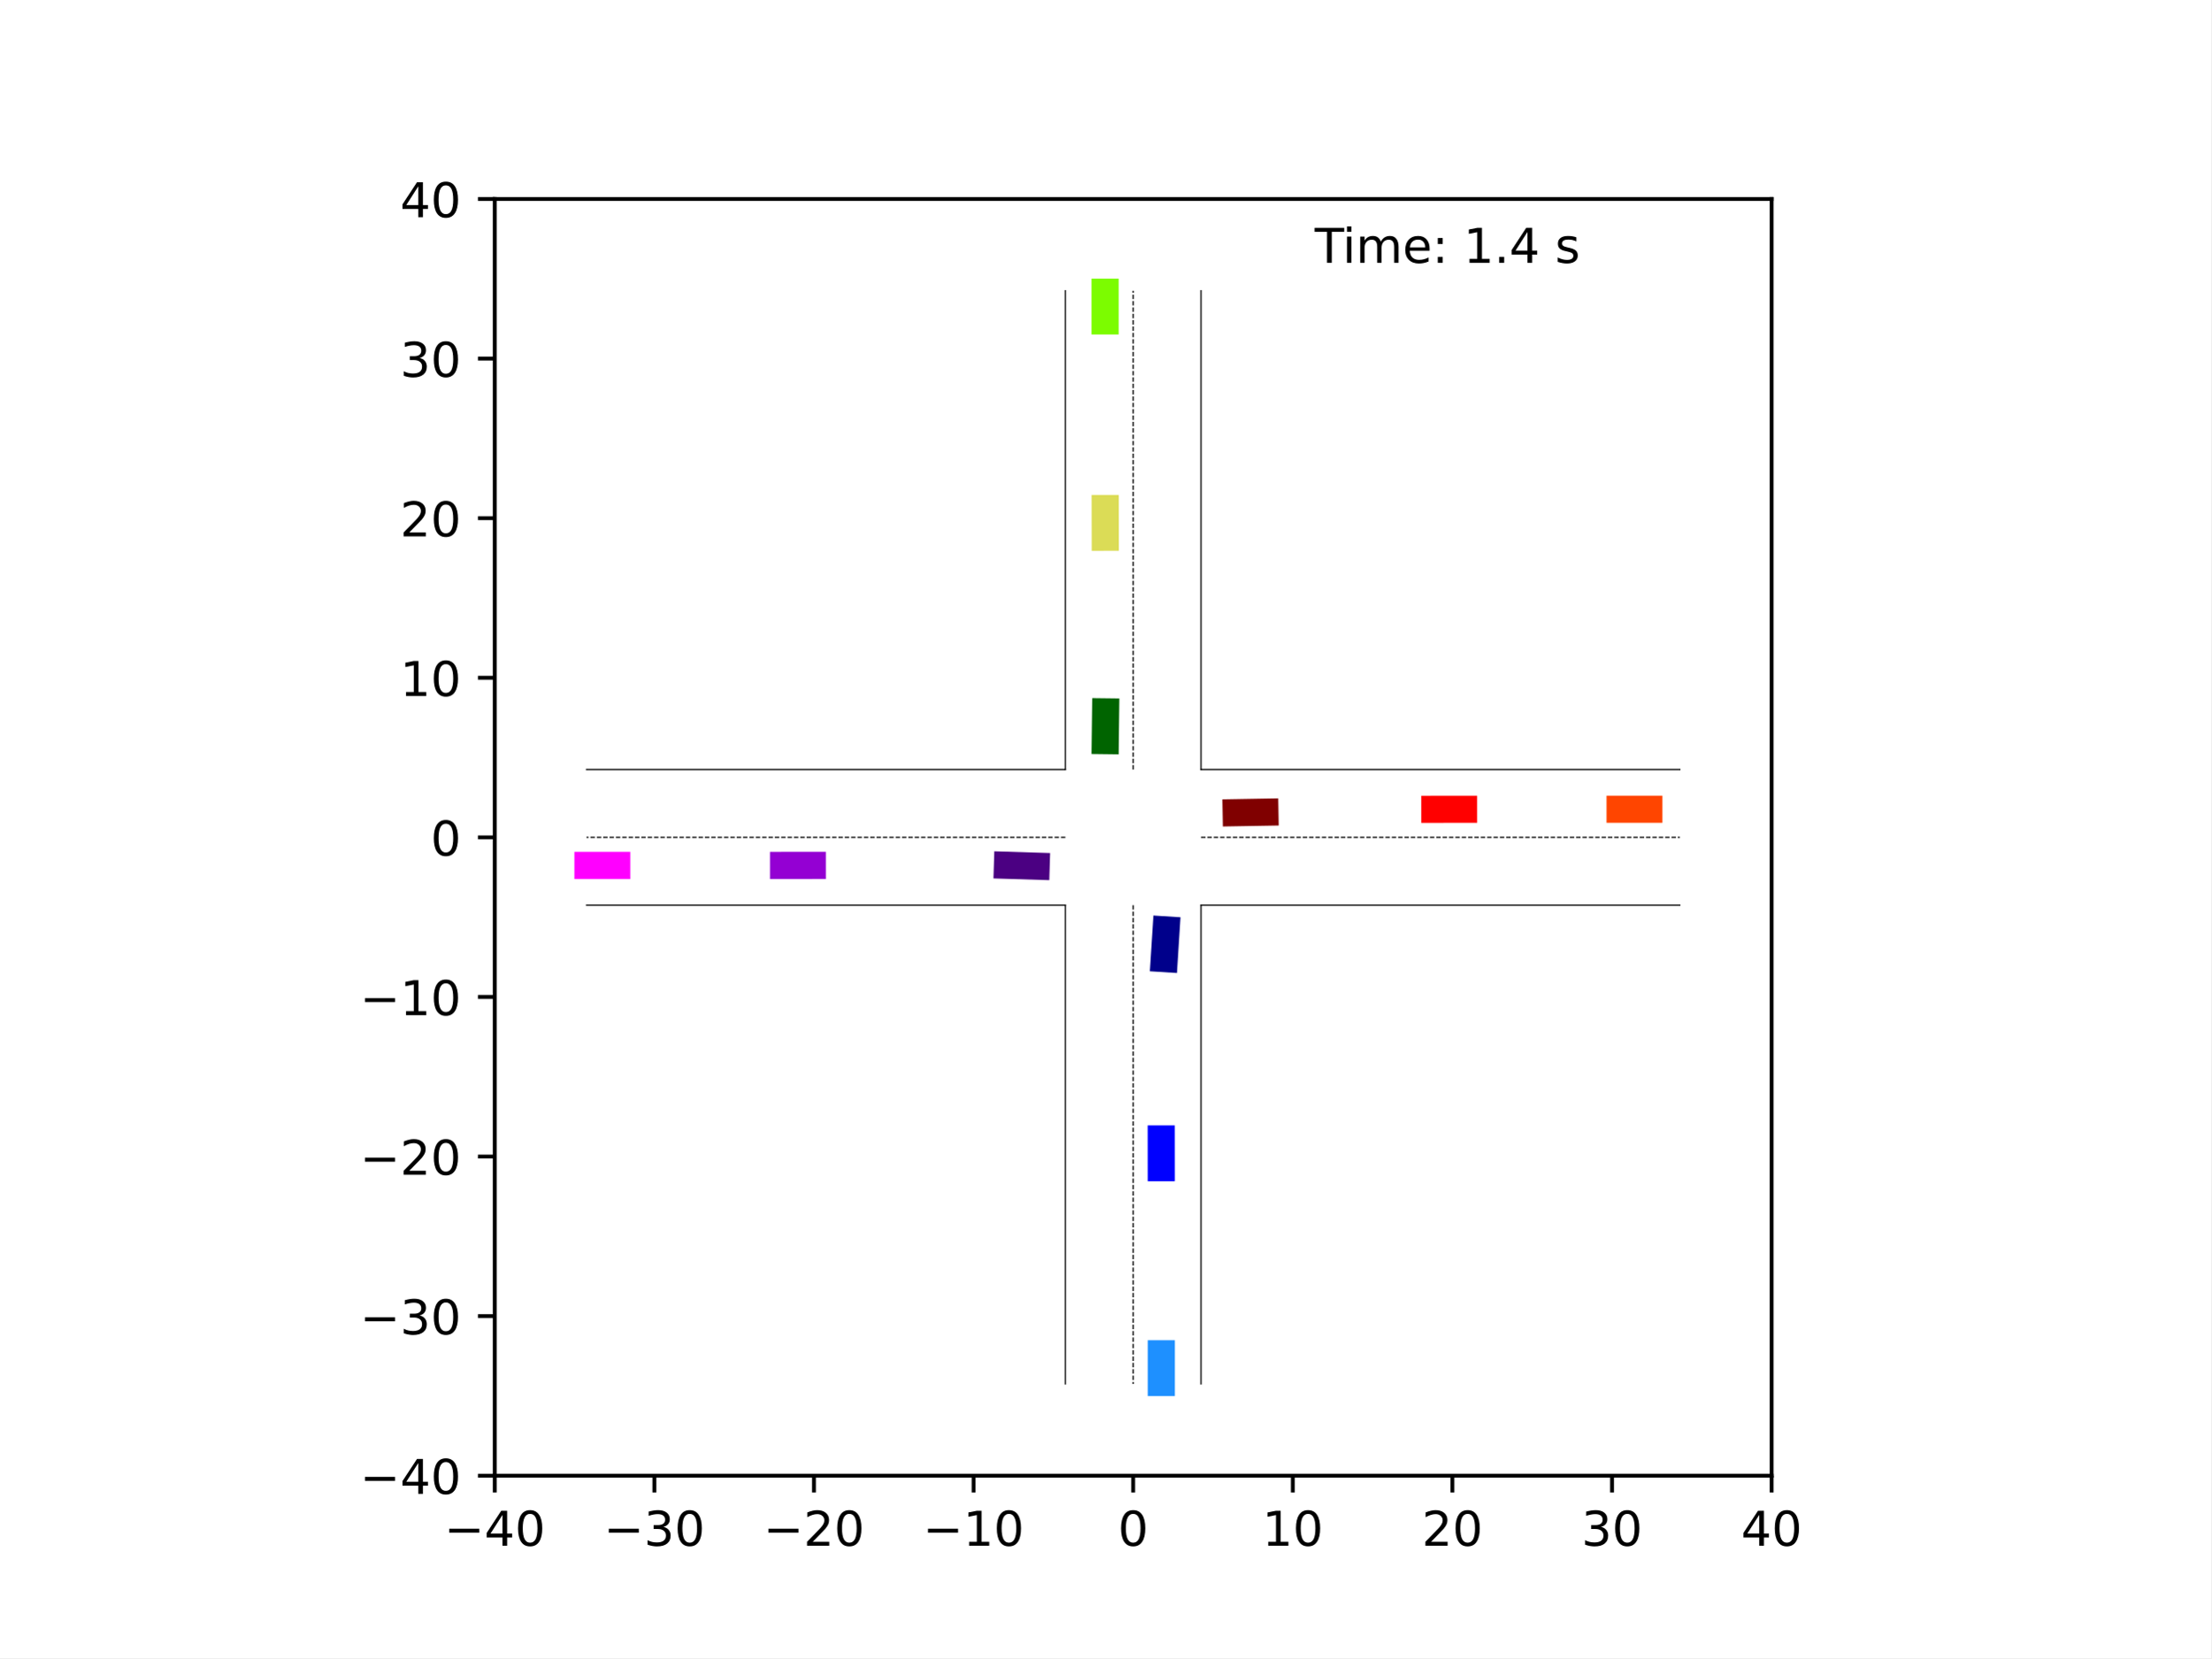
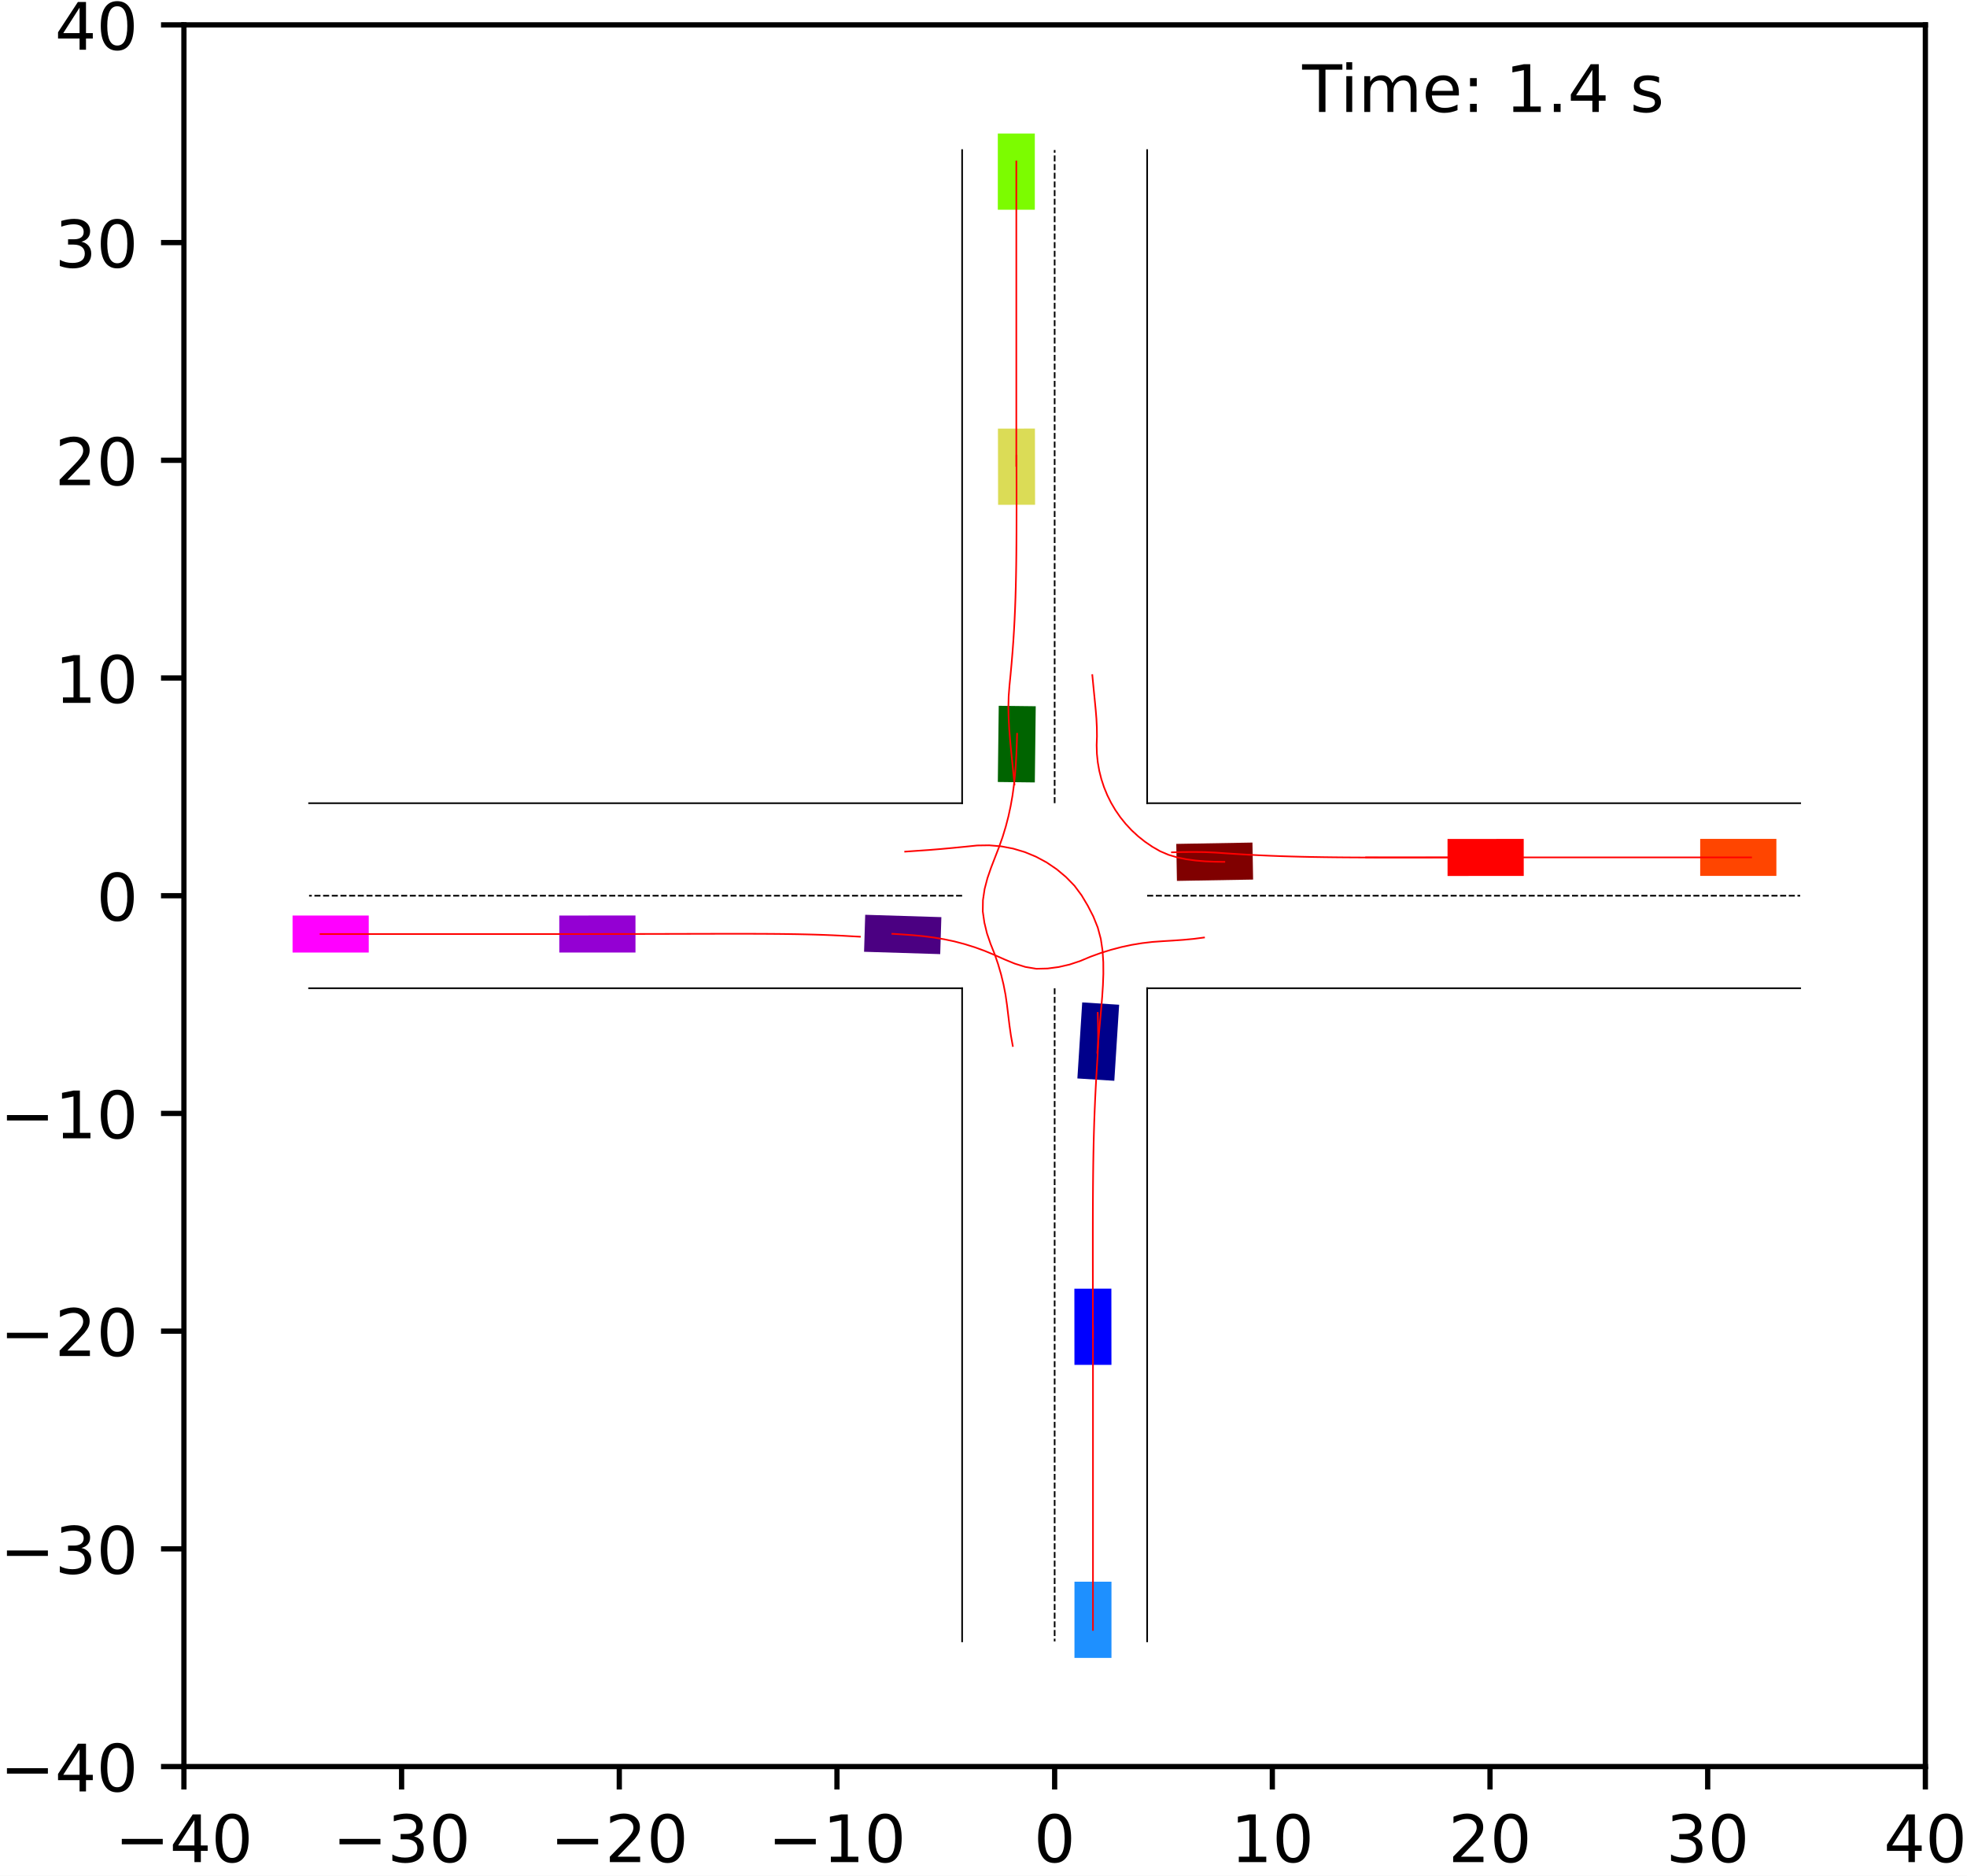
- <svg xmlns="http://www.w3.org/2000/svg" xmlns:xlink="http://www.w3.org/1999/xlink" width="460.8pt" height="345.6pt" viewBox="0 0 460.8 345.6" version="1.1">
+ <svg xmlns="http://www.w3.org/2000/svg" xmlns:xlink="http://www.w3.org/1999/xlink" width="300.579pt" height="286.589pt" viewBox="0 0 300.579 286.589" version="1.1">
  <defs>
    <style type="text/css">*{stroke-linejoin: round; stroke-linecap: butt}</style>
  </defs>
  <g id="figure_1">
    <g id="patch_1">
-       <path d="M 0 345.6  L 460.8 345.6  L 460.8 0  L 0 0  z " style="fill: #ffffff" />
+       <path d="M 0 286.589  L 300.579 286.589  L 300.579 0  L 0 0  z " style="fill: #ffffff" />
    </g>
    <g id="axes_1">
      <g id="patch_2">
-         <path d="M 103.104 307.584  L 369.216 307.584  L 369.216 41.472  L 103.104 41.472  z " style="fill: #ffffff" />
+         <path d="M 28.105 269.911  L 294.217 269.911  L 294.217 3.799  L 28.105 3.799  z " style="fill: #ffffff" />
      </g>
      <g id="patch_3">
-         <path d="M 245.278 202.805  L 246.017 191.186  L 240.373 190.827  L 239.634 202.446  z " clip-path="url(#p4e46095593)" style="fill: #00008b" />
+         <path d="M 170.278 165.133  L 171.017 153.514  L 165.374 153.155  L 164.635 164.774  z " clip-path="url(#paa78e6ab02)" style="fill: #00008b" />
      </g>
      <g id="patch_4">
-         <path d="M 266.388 166.407  L 254.747 166.611  L 254.846 172.265  L 266.487 172.061  z " clip-path="url(#p4e46095593)" style="fill: #800000" />
+         <path d="M 191.388 128.734  L 179.748 128.938  L 179.847 134.592  L 191.488 134.388  z " clip-path="url(#paa78e6ab02)" style="fill: #800000" />
      </g>
      <g id="patch_5">
-         <path d="M 227.617 145.512  L 227.476 157.153  L 233.131 157.221  L 233.271 145.58  z " clip-path="url(#p4e46095593)" style="fill: #006400" />
+         <path d="M 152.617 107.838  L 152.477 119.479  L 158.132 119.547  L 158.272 107.906  z " clip-path="url(#paa78e6ab02)" style="fill: #006400" />
      </g>
      <g id="patch_6">
-         <path d="M 207.036 183.093  L 218.673 183.453  L 218.848 177.801  L 207.212 177.44  z " clip-path="url(#p4e46095593)" style="fill: #4b0082" />
+         <path d="M 132.038 145.42  L 143.675 145.78  L 143.85 140.128  L 132.213 139.768  z " clip-path="url(#paa78e6ab02)" style="fill: #4b0082" />
      </g>
      <g id="patch_7">
-         <path d="M 244.84 246.208  L 244.829 234.566  L 239.175 234.571  L 239.185 246.213  z " clip-path="url(#p4e46095593)" style="fill: #0000ff" />
+         <path d="M 169.841 208.535  L 169.83 196.893  L 164.175 196.898  L 164.186 208.541  z " clip-path="url(#paa78e6ab02)" style="fill: #0000ff" />
      </g>
      <g id="patch_8">
-         <path d="M 307.84 165.848  L 296.198 165.859  L 296.203 171.514  L 307.845 171.503  z " clip-path="url(#p4e46095593)" style="fill: #ff0000" />
+         <path d="M 232.841 128.175  L 221.198 128.186  L 221.203 133.841  L 232.846 133.83  z " clip-path="url(#paa78e6ab02)" style="fill: #ff0000" />
      </g>
      <g id="patch_9">
-         <path d="M 227.493 103.163  L 227.517 114.806  L 233.172 114.794  L 233.148 103.152  z " clip-path="url(#p4e46095593)" style="fill: #dbdc56" />
+         <path d="M 152.494 65.49  L 152.518 77.133  L 158.172 77.121  L 158.149 65.479  z " clip-path="url(#paa78e6ab02)" style="fill: #dbdc56" />
      </g>
      <g id="patch_10">
-         <path d="M 160.466 183.211  L 172.108 183.207  L 172.106 177.552  L 160.464 177.556  z " clip-path="url(#p4e46095593)" style="fill: #9400d3" />
+         <path d="M 85.467 145.538  L 97.109 145.534  L 97.107 139.879  L 85.464 139.883  z " clip-path="url(#paa78e6ab02)" style="fill: #9400d3" />
      </g>
      <g id="patch_11">
-         <path d="M 244.843 290.982  L 244.843 279.339  L 239.188 279.339  L 239.188 290.982  z " clip-path="url(#p4e46095593)" style="fill: #1e90ff" />
+         <path d="M 169.844 253.309  L 169.844 241.667  L 164.189 241.667  L 164.189 253.309  z " clip-path="url(#paa78e6ab02)" style="fill: #1e90ff" />
      </g>
      <g id="patch_12">
-         <path d="M 346.45 165.845  L 334.807 165.845  L 334.807 171.5  L 346.45 171.5  z " clip-path="url(#p4e46095593)" style="fill: #ff4500" />
+         <path d="M 271.45 128.172  L 259.808 128.172  L 259.808 133.827  L 271.45 133.827  z " clip-path="url(#paa78e6ab02)" style="fill: #ff4500" />
      </g>
      <g id="patch_13">
-         <path d="M 227.477 58.074  L 227.477 69.717  L 233.132 69.717  L 233.132 58.074  z " clip-path="url(#p4e46095593)" style="fill: #7cfc00" />
+         <path d="M 152.477 20.401  L 152.477 32.044  L 158.132 32.044  L 158.132 20.401  z " clip-path="url(#paa78e6ab02)" style="fill: #7cfc00" />
      </g>
      <g id="patch_14">
-         <path d="M 119.706 183.211  L 131.349 183.211  L 131.349 177.556  L 119.706 177.556  z " clip-path="url(#p4e46095593)" style="fill: #ff00ff" />
+         <path d="M 44.707 145.538  L 56.349 145.538  L 56.349 139.884  L 44.707 139.884  z " clip-path="url(#paa78e6ab02)" style="fill: #ff00ff" />
      </g>
      <g id="matplotlib.axis_1">
        <g id="xtick_1">
          <g id="line2d_1">
            <defs>
-               <path id="m0f5e24e4ba" d="M 0 0  L 0 3.5  " style="stroke: #000000; stroke-width: 0.8" />
+               <path id="m1b628b58e8" d="M 0 0  L 0 3.5  " style="stroke: #000000; stroke-width: 0.8" />
            </defs>
            <g>
-               <use xlink:href="#m0f5e24e4ba" x="103.104" y="307.584" style="stroke: #000000; stroke-width: 0.8" />
+               <use xlink:href="#m1b628b58e8" x="28.105" y="269.911" style="stroke: #000000; stroke-width: 0.8" />
            </g>
          </g>
          <g id="text_1">
-             <g transform="translate(92.55166 322.1824) scale(0.1 -0.1)">
+             <g transform="translate(17.55234 284.5097) scale(0.1 -0.1)">
              <defs>
                <path id="DejaVuSans-2212" d="M 678 2272  L 4684 2272  L 4684 1741  L 678 1741  L 678 2272  z " transform="scale(0.015625)" />
                <path id="DejaVuSans-34" d="M 2419 4116  L 825 1625  L 2419 1625  L 2419 4116  z M 2253 4666  L 3047 4666  L 3047 1625  L 3713 1625  L 3713 1100  L 3047 1100  L 3047 0  L 2419 0  L 2419 1100  L 313 1100  L 313 1709  L 2253 4666  z " transform="scale(0.015625)" />
                <path id="DejaVuSans-30" d="M 2034 4250  Q 1547 4250 1301 3770  Q 1056 3291 1056 2328  Q 1056 1369 1301 889  Q 1547 409 2034 409  Q 2525 409 2770 889  Q 3016 1369 3016 2328  Q 3016 3291 2770 3770  Q 2525 4250 2034 4250  z M 2034 4750  Q 2819 4750 3233 4129  Q 3647 3509 3647 2328  Q 3647 1150 3233 529  Q 2819 -91 2034 -91  Q 1250 -91 836 529  Q 422 1150 422 2328  Q 422 3509 836 4129  Q 1250 4750 2034 4750  z " transform="scale(0.015625)" />
              </defs>
              <use xlink:href="#DejaVuSans-2212" />
              <use xlink:href="#DejaVuSans-34" x="83.789" />
              <use xlink:href="#DejaVuSans-30" x="147.412" />
            </g>
          </g>
        </g>
        <g id="xtick_2">
          <g id="line2d_2">
            <g>
-               <use xlink:href="#m0f5e24e4ba" x="136.368" y="307.584" style="stroke: #000000; stroke-width: 0.8" />
+               <use xlink:href="#m1b628b58e8" x="61.369" y="269.911" style="stroke: #000000; stroke-width: 0.8" />
            </g>
          </g>
          <g id="text_2">
-             <g transform="translate(125.8157 322.1824) scale(0.1 -0.1)">
+             <g transform="translate(50.81634 284.5097) scale(0.1 -0.1)">
              <defs>
                <path id="DejaVuSans-33" d="M 2597 2516  Q 3050 2419 3304 2112  Q 3559 1806 3559 1356  Q 3559 666 3084 287  Q 2609 -91 1734 -91  Q 1441 -91 1130 -33  Q 819 25 488 141  L 488 750  Q 750 597 1062 519  Q 1375 441 1716 441  Q 2309 441 2620 675  Q 2931 909 2931 1356  Q 2931 1769 2642 2001  Q 2353 2234 1838 2234  L 1294 2234  L 1294 2753  L 1863 2753  Q 2328 2753 2575 2939  Q 2822 3125 2822 3475  Q 2822 3834 2567 4026  Q 2313 4219 1838 4219  Q 1578 4219 1281 4162  Q 984 4106 628 3988  L 628 4550  Q 988 4650 1302 4700  Q 1616 4750 1894 4750  Q 2613 4750 3031 4423  Q 3450 4097 3450 3541  Q 3450 3153 3228 2886  Q 3006 2619 2597 2516  z " transform="scale(0.015625)" />
              </defs>
              <use xlink:href="#DejaVuSans-2212" />
              <use xlink:href="#DejaVuSans-33" x="83.789" />
              <use xlink:href="#DejaVuSans-30" x="147.412" />
            </g>
          </g>
        </g>
        <g id="xtick_3">
          <g id="line2d_3">
            <g>
-               <use xlink:href="#m0f5e24e4ba" x="169.632" y="307.584" style="stroke: #000000; stroke-width: 0.8" />
+               <use xlink:href="#m1b628b58e8" x="94.633" y="269.911" style="stroke: #000000; stroke-width: 0.8" />
            </g>
          </g>
          <g id="text_3">
-             <g transform="translate(159.0797 322.1824) scale(0.1 -0.1)">
+             <g transform="translate(84.08034 284.5097) scale(0.1 -0.1)">
              <defs>
                <path id="DejaVuSans-32" d="M 1228 531  L 3431 531  L 3431 0  L 469 0  L 469 531  Q 828 903 1448 1529  Q 2069 2156 2228 2338  Q 2531 2678 2651 2914  Q 2772 3150 2772 3378  Q 2772 3750 2511 3984  Q 2250 4219 1831 4219  Q 1534 4219 1204 4116  Q 875 4013 500 3803  L 500 4441  Q 881 4594 1212 4672  Q 1544 4750 1819 4750  Q 2544 4750 2975 4387  Q 3406 4025 3406 3419  Q 3406 3131 3298 2873  Q 3191 2616 2906 2266  Q 2828 2175 2409 1742  Q 1991 1309 1228 531  z " transform="scale(0.015625)" />
              </defs>
              <use xlink:href="#DejaVuSans-2212" />
              <use xlink:href="#DejaVuSans-32" x="83.789" />
              <use xlink:href="#DejaVuSans-30" x="147.412" />
            </g>
          </g>
        </g>
        <g id="xtick_4">
          <g id="line2d_4">
            <g>
-               <use xlink:href="#m0f5e24e4ba" x="202.896" y="307.584" style="stroke: #000000; stroke-width: 0.8" />
+               <use xlink:href="#m1b628b58e8" x="127.897" y="269.911" style="stroke: #000000; stroke-width: 0.8" />
            </g>
          </g>
          <g id="text_4">
-             <g transform="translate(192.3437 322.1824) scale(0.1 -0.1)">
+             <g transform="translate(117.3443 284.5097) scale(0.1 -0.1)">
              <defs>
                <path id="DejaVuSans-31" d="M 794 531  L 1825 531  L 1825 4091  L 703 3866  L 703 4441  L 1819 4666  L 2450 4666  L 2450 531  L 3481 531  L 3481 0  L 794 0  L 794 531  z " transform="scale(0.015625)" />
              </defs>
              <use xlink:href="#DejaVuSans-2212" />
              <use xlink:href="#DejaVuSans-31" x="83.789" />
              <use xlink:href="#DejaVuSans-30" x="147.412" />
            </g>
          </g>
        </g>
        <g id="xtick_5">
          <g id="line2d_5">
            <g>
-               <use xlink:href="#m0f5e24e4ba" x="236.16" y="307.584" style="stroke: #000000; stroke-width: 0.8" />
+               <use xlink:href="#m1b628b58e8" x="161.161" y="269.911" style="stroke: #000000; stroke-width: 0.8" />
            </g>
          </g>
          <g id="text_5">
-             <g transform="translate(232.9787 322.1824) scale(0.1 -0.1)">
+             <g transform="translate(157.9794 284.5097) scale(0.1 -0.1)">
              <use xlink:href="#DejaVuSans-30" />
            </g>
          </g>
        </g>
        <g id="xtick_6">
          <g id="line2d_6">
            <g>
-               <use xlink:href="#m0f5e24e4ba" x="269.424" y="307.584" style="stroke: #000000; stroke-width: 0.8" />
+               <use xlink:href="#m1b628b58e8" x="194.425" y="269.911" style="stroke: #000000; stroke-width: 0.8" />
            </g>
          </g>
          <g id="text_6">
-             <g transform="translate(263.0615 322.1824) scale(0.1 -0.1)">
+             <g transform="translate(188.0622 284.5097) scale(0.1 -0.1)">
              <use xlink:href="#DejaVuSans-31" />
              <use xlink:href="#DejaVuSans-30" x="63.623" />
            </g>
          </g>
        </g>
        <g id="xtick_7">
          <g id="line2d_7">
            <g>
-               <use xlink:href="#m0f5e24e4ba" x="302.688" y="307.584" style="stroke: #000000; stroke-width: 0.8" />
+               <use xlink:href="#m1b628b58e8" x="227.689" y="269.911" style="stroke: #000000; stroke-width: 0.8" />
            </g>
          </g>
          <g id="text_7">
-             <g transform="translate(296.3255 322.1824) scale(0.1 -0.1)">
+             <g transform="translate(221.3262 284.5097) scale(0.1 -0.1)">
              <use xlink:href="#DejaVuSans-32" />
              <use xlink:href="#DejaVuSans-30" x="63.623" />
            </g>
          </g>
        </g>
        <g id="xtick_8">
          <g id="line2d_8">
            <g>
-               <use xlink:href="#m0f5e24e4ba" x="335.952" y="307.584" style="stroke: #000000; stroke-width: 0.8" />
+               <use xlink:href="#m1b628b58e8" x="260.953" y="269.911" style="stroke: #000000; stroke-width: 0.8" />
            </g>
          </g>
          <g id="text_8">
-             <g transform="translate(329.5895 322.1824) scale(0.1 -0.1)">
+             <g transform="translate(254.5902 284.5097) scale(0.1 -0.1)">
              <use xlink:href="#DejaVuSans-33" />
              <use xlink:href="#DejaVuSans-30" x="63.623" />
            </g>
          </g>
        </g>
        <g id="xtick_9">
          <g id="line2d_9">
            <g>
-               <use xlink:href="#m0f5e24e4ba" x="369.216" y="307.584" style="stroke: #000000; stroke-width: 0.8" />
+               <use xlink:href="#m1b628b58e8" x="294.217" y="269.911" style="stroke: #000000; stroke-width: 0.8" />
            </g>
          </g>
          <g id="text_9">
-             <g transform="translate(362.8535 322.1824) scale(0.1 -0.1)">
+             <g transform="translate(287.8542 284.5097) scale(0.1 -0.1)">
              <use xlink:href="#DejaVuSans-34" />
              <use xlink:href="#DejaVuSans-30" x="63.623" />
            </g>
          </g>
        </g>
      </g>
      <g id="matplotlib.axis_2">
        <g id="ytick_1">
          <g id="line2d_10">
            <defs>
-               <path id="m1a14372123" d="M 0 0  L -3.5 0  " style="stroke: #000000; stroke-width: 0.8" />
+               <path id="m4337b6fc8a" d="M 0 0  L -3.5 0  " style="stroke: #000000; stroke-width: 0.8" />
            </defs>
            <g>
-               <use xlink:href="#m1a14372123" x="103.104" y="307.584" style="stroke: #000000; stroke-width: 0.8" />
+               <use xlink:href="#m4337b6fc8a" x="28.105" y="269.911" style="stroke: #000000; stroke-width: 0.8" />
            </g>
          </g>
          <g id="text_10">
-             <g transform="translate(74.99931 311.3832) scale(0.1 -0.1)">
+             <g transform="translate(0 273.7104) scale(0.1 -0.1)">
              <use xlink:href="#DejaVuSans-2212" />
              <use xlink:href="#DejaVuSans-34" x="83.789" />
              <use xlink:href="#DejaVuSans-30" x="147.412" />
            </g>
          </g>
        </g>
        <g id="ytick_2">
          <g id="line2d_11">
            <g>
-               <use xlink:href="#m1a14372123" x="103.104" y="274.32" style="stroke: #000000; stroke-width: 0.8" />
+               <use xlink:href="#m4337b6fc8a" x="28.105" y="236.647" style="stroke: #000000; stroke-width: 0.8" />
            </g>
          </g>
          <g id="text_11">
-             <g transform="translate(74.99931 278.1192) scale(0.1 -0.1)">
+             <g transform="translate(0 240.4464) scale(0.1 -0.1)">
              <use xlink:href="#DejaVuSans-2212" />
              <use xlink:href="#DejaVuSans-33" x="83.789" />
              <use xlink:href="#DejaVuSans-30" x="147.412" />
            </g>
          </g>
        </g>
        <g id="ytick_3">
          <g id="line2d_12">
            <g>
-               <use xlink:href="#m1a14372123" x="103.104" y="241.056" style="stroke: #000000; stroke-width: 0.8" />
+               <use xlink:href="#m4337b6fc8a" x="28.105" y="203.383" style="stroke: #000000; stroke-width: 0.8" />
            </g>
          </g>
          <g id="text_12">
-             <g transform="translate(74.99931 244.8552) scale(0.1 -0.1)">
+             <g transform="translate(0 207.1824) scale(0.1 -0.1)">
              <use xlink:href="#DejaVuSans-2212" />
              <use xlink:href="#DejaVuSans-32" x="83.789" />
              <use xlink:href="#DejaVuSans-30" x="147.412" />
            </g>
          </g>
        </g>
        <g id="ytick_4">
          <g id="line2d_13">
            <g>
-               <use xlink:href="#m1a14372123" x="103.104" y="207.792" style="stroke: #000000; stroke-width: 0.8" />
+               <use xlink:href="#m4337b6fc8a" x="28.105" y="170.119" style="stroke: #000000; stroke-width: 0.8" />
            </g>
          </g>
          <g id="text_13">
-             <g transform="translate(74.99931 211.5912) scale(0.1 -0.1)">
+             <g transform="translate(0 173.9184) scale(0.1 -0.1)">
              <use xlink:href="#DejaVuSans-2212" />
              <use xlink:href="#DejaVuSans-31" x="83.789" />
              <use xlink:href="#DejaVuSans-30" x="147.412" />
            </g>
          </g>
        </g>
        <g id="ytick_5">
          <g id="line2d_14">
            <g>
-               <use xlink:href="#m1a14372123" x="103.104" y="174.528" style="stroke: #000000; stroke-width: 0.8" />
+               <use xlink:href="#m4337b6fc8a" x="28.105" y="136.855" style="stroke: #000000; stroke-width: 0.8" />
            </g>
          </g>
          <g id="text_14">
-             <g transform="translate(89.7415 178.3272) scale(0.1 -0.1)">
+             <g transform="translate(14.74219 140.6544) scale(0.1 -0.1)">
              <use xlink:href="#DejaVuSans-30" />
            </g>
          </g>
        </g>
        <g id="ytick_6">
          <g id="line2d_15">
            <g>
-               <use xlink:href="#m1a14372123" x="103.104" y="141.264" style="stroke: #000000; stroke-width: 0.8" />
+               <use xlink:href="#m4337b6fc8a" x="28.105" y="103.591" style="stroke: #000000; stroke-width: 0.8" />
            </g>
          </g>
          <g id="text_15">
-             <g transform="translate(83.379 145.0632) scale(0.1 -0.1)">
+             <g transform="translate(8.379688 107.3904) scale(0.1 -0.1)">
              <use xlink:href="#DejaVuSans-31" />
              <use xlink:href="#DejaVuSans-30" x="63.623" />
            </g>
          </g>
        </g>
        <g id="ytick_7">
          <g id="line2d_16">
            <g>
-               <use xlink:href="#m1a14372123" x="103.104" y="108" style="stroke: #000000; stroke-width: 0.8" />
+               <use xlink:href="#m4337b6fc8a" x="28.105" y="70.327" style="stroke: #000000; stroke-width: 0.8" />
            </g>
          </g>
          <g id="text_16">
-             <g transform="translate(83.379 111.7992) scale(0.1 -0.1)">
+             <g transform="translate(8.379688 74.12644) scale(0.1 -0.1)">
              <use xlink:href="#DejaVuSans-32" />
              <use xlink:href="#DejaVuSans-30" x="63.623" />
            </g>
          </g>
        </g>
        <g id="ytick_8">
          <g id="line2d_17">
            <g>
-               <use xlink:href="#m1a14372123" x="103.104" y="74.736" style="stroke: #000000; stroke-width: 0.8" />
+               <use xlink:href="#m4337b6fc8a" x="28.105" y="37.063" style="stroke: #000000; stroke-width: 0.8" />
            </g>
          </g>
          <g id="text_17">
-             <g transform="translate(83.379 78.53522) scale(0.1 -0.1)">
+             <g transform="translate(8.379688 40.86244) scale(0.1 -0.1)">
              <use xlink:href="#DejaVuSans-33" />
              <use xlink:href="#DejaVuSans-30" x="63.623" />
            </g>
          </g>
        </g>
        <g id="ytick_9">
          <g id="line2d_18">
            <g>
-               <use xlink:href="#m1a14372123" x="103.104" y="41.472" style="stroke: #000000; stroke-width: 0.8" />
+               <use xlink:href="#m4337b6fc8a" x="28.105" y="3.799" style="stroke: #000000; stroke-width: 0.8" />
            </g>
          </g>
          <g id="text_18">
-             <g transform="translate(83.379 45.27122) scale(0.1 -0.1)">
+             <g transform="translate(8.379688 7.598437) scale(0.1 -0.1)">
              <use xlink:href="#DejaVuSans-34" />
              <use xlink:href="#DejaVuSans-30" x="63.623" />
            </g>
          </g>
        </g>
      </g>
      <g id="line2d_19">
-         <path d="M 250.297 288.457  L 250.297 188.665  " clip-path="url(#p4e46095593)" style="fill: none; stroke: #000000; stroke-width: 0.25; stroke-linecap: square" />
+         <path d="M 175.298 250.784  L 175.298 150.992  " clip-path="url(#paa78e6ab02)" style="fill: none; stroke: #000000; stroke-width: 0.25; stroke-linecap: square" />
      </g>
      <g id="line2d_20">
-         <path d="M 250.297 188.665  L 350.089 188.665  " clip-path="url(#p4e46095593)" style="fill: none; stroke: #000000; stroke-width: 0.25; stroke-linecap: square" />
+         <path d="M 175.298 150.992  L 275.09 150.992  " clip-path="url(#paa78e6ab02)" style="fill: none; stroke: #000000; stroke-width: 0.25; stroke-linecap: square" />
      </g>
      <g id="line2d_21">
-         <path d="M 350.089 160.391  L 250.297 160.391  " clip-path="url(#p4e46095593)" style="fill: none; stroke: #000000; stroke-width: 0.25; stroke-linecap: square" />
+         <path d="M 275.09 122.718  L 175.298 122.718  " clip-path="url(#paa78e6ab02)" style="fill: none; stroke: #000000; stroke-width: 0.25; stroke-linecap: square" />
      </g>
      <g id="line2d_22">
-         <path d="M 250.297 160.391  L 250.297 60.599  " clip-path="url(#p4e46095593)" style="fill: none; stroke: #000000; stroke-width: 0.25; stroke-linecap: square" />
+         <path d="M 175.298 122.718  L 175.298 22.926  " clip-path="url(#paa78e6ab02)" style="fill: none; stroke: #000000; stroke-width: 0.25; stroke-linecap: square" />
      </g>
      <g id="line2d_23">
-         <path d="M 222.023 60.599  L 222.023 160.391  " clip-path="url(#p4e46095593)" style="fill: none; stroke: #000000; stroke-width: 0.25; stroke-linecap: square" />
+         <path d="M 147.023 22.926  L 147.023 122.718  " clip-path="url(#paa78e6ab02)" style="fill: none; stroke: #000000; stroke-width: 0.25; stroke-linecap: square" />
      </g>
      <g id="line2d_24">
-         <path d="M 222.023 160.391  L 122.231 160.391  " clip-path="url(#p4e46095593)" style="fill: none; stroke: #000000; stroke-width: 0.25; stroke-linecap: square" />
+         <path d="M 147.023 122.718  L 47.231 122.718  " clip-path="url(#paa78e6ab02)" style="fill: none; stroke: #000000; stroke-width: 0.25; stroke-linecap: square" />
      </g>
      <g id="line2d_25">
-         <path d="M 122.231 188.665  L 222.023 188.665  " clip-path="url(#p4e46095593)" style="fill: none; stroke: #000000; stroke-width: 0.25; stroke-linecap: square" />
+         <path d="M 47.231 150.992  L 147.023 150.992  " clip-path="url(#paa78e6ab02)" style="fill: none; stroke: #000000; stroke-width: 0.25; stroke-linecap: square" />
      </g>
      <g id="line2d_26">
-         <path d="M 222.023 188.665  L 222.023 288.457  " clip-path="url(#p4e46095593)" style="fill: none; stroke: #000000; stroke-width: 0.25; stroke-linecap: square" />
+         <path d="M 147.023 150.992  L 147.023 250.784  " clip-path="url(#paa78e6ab02)" style="fill: none; stroke: #000000; stroke-width: 0.25; stroke-linecap: square" />
      </g>
      <g id="line2d_27">
-         <path d="M 250.297 174.528  L 350.089 174.528  " clip-path="url(#p4e46095593)" style="fill: none; stroke-dasharray: 0.925,0.4; stroke-dashoffset: 0; stroke: #000000; stroke-width: 0.25" />
+         <path d="M 175.298 136.855  L 275.09 136.855  " clip-path="url(#paa78e6ab02)" style="fill: none; stroke-dasharray: 0.925,0.4; stroke-dashoffset: 0; stroke: #000000; stroke-width: 0.25" />
      </g>
      <g id="line2d_28">
-         <path d="M 236.16 160.391  L 236.16 60.599  " clip-path="url(#p4e46095593)" style="fill: none; stroke-dasharray: 0.925,0.4; stroke-dashoffset: 0; stroke: #000000; stroke-width: 0.25" />
+         <path d="M 161.161 122.718  L 161.161 22.926  " clip-path="url(#paa78e6ab02)" style="fill: none; stroke-dasharray: 0.925,0.4; stroke-dashoffset: 0; stroke: #000000; stroke-width: 0.25" />
      </g>
      <g id="line2d_29">
-         <path d="M 222.023 174.528  L 122.231 174.528  " clip-path="url(#p4e46095593)" style="fill: none; stroke-dasharray: 0.925,0.4; stroke-dashoffset: 0; stroke: #000000; stroke-width: 0.25" />
+         <path d="M 147.023 136.855  L 47.231 136.855  " clip-path="url(#paa78e6ab02)" style="fill: none; stroke-dasharray: 0.925,0.4; stroke-dashoffset: 0; stroke: #000000; stroke-width: 0.25" />
      </g>
      <g id="line2d_30">
-         <path d="M 236.16 188.665  L 236.16 288.457  " clip-path="url(#p4e46095593)" style="fill: none; stroke-dasharray: 0.925,0.4; stroke-dashoffset: 0; stroke: #000000; stroke-width: 0.25" />
+         <path d="M 161.161 150.992  L 161.161 250.784  " clip-path="url(#paa78e6ab02)" style="fill: none; stroke-dasharray: 0.925,0.4; stroke-dashoffset: 0; stroke: #000000; stroke-width: 0.25" />
+       </g>
+       <g id="line2d_31">
+         <path d="M 167.685 160.834  L 167.826 159.144  L 167.974 157.447  L 168.129 155.741  L 168.283 154.024  L 168.425 152.295  L 168.539 150.552  L 168.605 148.794  L 168.595 147.021  L 168.479 145.238  L 168.216 143.458  L 167.747 141.708  L 167.066 140.017  L 166.228 138.388  L 165.287 136.806  L 164.188 135.324  L 162.897 134.002  L 161.479 132.814  L 159.946 131.775  L 158.314 130.896  L 156.601 130.187  L 154.825 129.657  L 153.005 129.311  L 151.162 129.152  L 149.315 129.179  L 147.481 129.368  L 145.648 129.547  L 143.816 129.715  L 141.983 129.866  L 140.15 129.993  L 138.316 130.12  " clip-path="url(#paa78e6ab02)" style="fill: none; stroke: #ff0000; stroke-width: 0.25; stroke-linecap: square" />
+       </g>
+       <g id="line2d_32">
+         <path d="M 187.093 131.684  L 185.618 131.663  L 184.158 131.6  L 182.716 131.48  L 181.297 131.287  L 179.909 131.004  L 178.565 130.607  L 177.289 130.063  L 176.098 129.379  L 174.972 128.613  L 173.916 127.773  L 172.932 126.864  L 172.025 125.892  L 171.197 124.863  L 170.449 123.782  L 169.785 122.656  L 169.205 121.489  L 168.71 120.284  L 168.301 119.045  L 167.982 117.777  L 167.754 116.483  L 167.619 115.171  L 167.58 113.846  L 167.627 112.515  L 167.611 111.179  L 167.547 109.84  L 167.439 108.502  L 167.31 107.163  L 167.177 105.823  L 167.046 104.483  L 166.917 103.142  " clip-path="url(#paa78e6ab02)" style="fill: none; stroke: #ff0000; stroke-width: 0.25; stroke-linecap: square" />
+       </g>
+       <g id="line2d_33">
+         <path d="M 155.425 112.11  L 155.374 113.692  L 155.313 115.273  L 155.223 116.852  L 155.099 118.429  L 154.933 120.006  L 154.716 121.581  L 154.438 123.155  L 154.099 124.726  L 153.692 126.295  L 153.215 127.859  L 152.666 129.417  L 152.062 130.974  L 151.453 132.549  L 150.896 134.161  L 150.46 135.824  L 150.205 137.532  L 150.179 139.258  L 150.422 140.958  L 150.821 142.614  L 151.367 144.208  L 151.983 145.753  L 152.518 147.308  L 152.973 148.869  L 153.353 150.434  L 153.657 152.002  L 153.883 153.574  L 154.073 155.143  L 154.264 156.708  L 154.487 158.266  L 154.765 159.814  " clip-path="url(#paa78e6ab02)" style="fill: none; stroke: #ff0000; stroke-width: 0.25; stroke-linecap: square" />
+       </g>
+       <g id="line2d_34">
+         <path d="M 136.359 142.675  L 137.944 142.774  L 139.527 142.888  L 141.109 143.041  L 142.687 143.244  L 144.26 143.505  L 145.827 143.834  L 147.384 144.242  L 148.93 144.724  L 150.465 145.282  L 151.988 145.913  L 153.509 146.592  L 155.065 147.231  L 156.685 147.737  L 158.37 148.018  L 160.085 147.976  L 161.785 147.751  L 163.452 147.368  L 165.065 146.833  L 166.618 146.181  L 168.185 145.613  L 169.762 145.12  L 171.343 144.704  L 172.929 144.365  L 174.516 144.103  L 176.103 143.916  L 177.69 143.803  L 179.273 143.706  L 180.85 143.595  L 182.423 143.447  L 183.989 143.243  " clip-path="url(#paa78e6ab02)" style="fill: none; stroke: #ff0000; stroke-width: 0.25; stroke-linecap: square" />
+       </g>
+       <g id="line2d_35">
+         <path d="M 167.01 204.369  L 167.008 202.717  L 167.006 201.065  L 167.004 199.413  L 167.002 197.761  L 167 196.11  L 166.998 194.458  L 166.996 192.807  L 166.995 191.155  L 166.995 189.503  L 166.996 187.852  L 166.999 186.2  L 167.004 184.548  L 167.012 182.896  L 167.023 181.243  L 167.039 179.59  L 167.06 177.937  L 167.087 176.284  L 167.121 174.63  L 167.164 172.976  L 167.215 171.321  L 167.276 169.667  L 167.347 168.012  L 167.429 166.357  L 167.519 164.702  L 167.618 163.046  L 167.722 161.391  L 167.791 159.733  L 167.805 158.073  L 167.787 156.412  L 167.745 154.753  " clip-path="url(#paa78e6ab02)" style="fill: none; stroke: #ff0000; stroke-width: 0.25; stroke-linecap: square" />
+       </g>
+       <g id="line2d_36">
+         <path d="M 228.674 131.006  L 227.022 131.008  L 225.37 131.01  L 223.718 131.013  L 222.066 131.015  L 220.415 131.017  L 218.763 131.02  L 217.112 131.022  L 215.46 131.023  L 213.809 131.024  L 212.157 131.023  L 210.505 131.021  L 208.853 131.017  L 207.201 131.01  L 205.549 131  L 203.897 130.985  L 202.244 130.964  L 200.591 130.938  L 198.938 130.903  L 197.285 130.86  L 195.632 130.808  L 193.978 130.745  L 192.325 130.671  L 190.671 130.585  L 189.018 130.488  L 187.364 130.381  L 185.711 130.265  L 184.054 130.19  L 182.396 130.172  L 180.738 130.183  L 179.079 130.226  " clip-path="url(#paa78e6ab02)" style="fill: none; stroke: #ff0000; stroke-width: 0.25; stroke-linecap: square" />
+       </g>
+       <g id="line2d_37">
+         <path d="M 155.33 69.634  L 155.333 71.306  L 155.336 72.977  L 155.339 74.649  L 155.34 76.32  L 155.34 77.991  L 155.337 79.662  L 155.332 81.333  L 155.322 83.004  L 155.308 84.675  L 155.287 86.346  L 155.258 88.018  L 155.221 89.689  L 155.173 91.361  L 155.112 93.033  L 155.037 94.705  L 154.947 96.377  L 154.841 98.05  L 154.718 99.722  L 154.579 101.394  L 154.426 103.066  L 154.26 104.738  L 154.132 106.415  L 154.089 108.098  L 154.133 109.781  L 154.226 111.464  L 154.361 113.144  L 154.52 114.822  L 154.689 116.499  L 154.857 118.176  L 155.019 119.854  " clip-path="url(#paa78e6ab02)" style="fill: none; stroke: #ff0000; stroke-width: 0.25; stroke-linecap: square" />
+       </g>
+       <g id="line2d_38">
+         <path d="M 89.902 142.71  L 91.287 142.709  L 92.672 142.707  L 94.056 142.705  L 95.441 142.704  L 96.826 142.701  L 98.211 142.699  L 99.595 142.696  L 100.98 142.693  L 102.365 142.69  L 103.749 142.687  L 105.134 142.683  L 106.518 142.68  L 107.903 142.677  L 109.287 142.674  L 110.671 142.672  L 112.055 142.671  L 113.439 142.671  L 114.823 142.673  L 116.206 142.678  L 117.59 142.685  L 118.973 142.696  L 120.356 142.712  L 121.739 142.733  L 123.121 142.762  L 124.503 142.797  L 125.885 142.842  L 127.266 142.898  L 128.647 142.965  L 130.027 143.044  L 131.407 143.119  " clip-path="url(#paa78e6ab02)" style="fill: none; stroke: #ff0000; stroke-width: 0.25; stroke-linecap: square" />
+       </g>
+       <g id="line2d_39">
+         <path d="M 167.017 249.038  L 167.017 247.488  L 167.017 245.937  L 167.017 244.387  L 167.017 242.837  L 167.017 241.286  L 167.017 239.736  L 167.017 238.186  L 167.017 236.635  L 167.017 235.085  L 167.017 233.535  L 167.017 231.984  L 167.017 230.434  L 167.017 228.884  L 167.017 227.333  L 167.017 225.783  L 167.017 224.233  L 167.017 222.682  L 167.017 221.132  L 167.017 219.582  L 167.017 218.031  L 167.017 216.481  L 167.017 214.931  L 167.017 213.38  L 167.017 211.83  L 167.017 210.28  L 167.017 208.729  L 167.017 207.179  L 167.017 205.629  L 167.017 204.078  L 167.017 202.528  " clip-path="url(#paa78e6ab02)" style="fill: none; stroke: #ff0000; stroke-width: 0.25; stroke-linecap: square" />
+       </g>
+       <g id="line2d_40">
+         <path d="M 267.591 130.999  L 265.629 130.999  L 263.668 130.999  L 261.707 130.999  L 259.745 130.999  L 257.784 130.999  L 255.823 130.999  L 253.862 130.999  L 251.9 130.999  L 249.939 130.999  L 247.978 130.999  L 246.017 130.999  L 244.055 130.999  L 242.094 130.999  L 240.133 130.999  L 238.171 130.999  L 236.21 130.999  L 234.249 130.999  L 232.288 130.999  L 230.326 130.999  L 228.365 130.999  L 226.404 130.999  L 224.443 130.999  L 222.481 130.999  L 220.52 130.999  L 218.559 130.999  L 216.597 130.999  L 214.636 130.999  L 212.675 130.999  L 210.714 130.999  L 208.752 130.999  " clip-path="url(#paa78e6ab02)" style="fill: none; stroke: #ff0000; stroke-width: 0.25; stroke-linecap: square" />
+       </g>
+       <g id="line2d_41">
+         <path d="M 155.305 24.672  L 155.305 26.223  L 155.305 27.773  L 155.305 29.323  L 155.305 30.874  L 155.305 32.424  L 155.305 33.974  L 155.305 35.525  L 155.305 37.075  L 155.305 38.625  L 155.305 40.176  L 155.305 41.726  L 155.305 43.276  L 155.305 44.827  L 155.305 46.377  L 155.305 47.927  L 155.305 49.478  L 155.305 51.028  L 155.305 52.578  L 155.305 54.129  L 155.305 55.679  L 155.305 57.229  L 155.305 58.78  L 155.305 60.33  L 155.305 61.88  L 155.305 63.431  L 155.305 64.981  L 155.305 66.531  L 155.305 68.082  L 155.305 69.632  L 155.305 71.183  " clip-path="url(#paa78e6ab02)" style="fill: none; stroke: #ff0000; stroke-width: 0.25; stroke-linecap: square" />
+       </g>
+       <g id="line2d_42">
+         <path d="M 48.978 142.711  L 50.528 142.711  L 52.079 142.711  L 53.629 142.711  L 55.179 142.711  L 56.73 142.711  L 58.28 142.711  L 59.83 142.711  L 61.381 142.711  L 62.931 142.711  L 64.481 142.711  L 66.032 142.711  L 67.582 142.711  L 69.132 142.711  L 70.683 142.711  L 72.233 142.711  L 73.783 142.711  L 75.334 142.711  L 76.884 142.711  L 78.434 142.711  L 79.985 142.711  L 81.535 142.711  L 83.085 142.711  L 84.636 142.711  L 86.186 142.711  L 87.736 142.711  L 89.287 142.711  L 90.837 142.711  L 92.387 142.711  L 93.938 142.711  L 95.488 142.711  " clip-path="url(#paa78e6ab02)" style="fill: none; stroke: #ff0000; stroke-width: 0.25; stroke-linecap: square" />
      </g>
      <g id="patch_15">
-         <path d="M 103.104 307.584  L 103.104 41.472  " style="fill: none; stroke: #000000; stroke-width: 0.8; stroke-linejoin: miter; stroke-linecap: square" />
+         <path d="M 28.105 269.911  L 28.105 3.799  " style="fill: none; stroke: #000000; stroke-width: 0.8; stroke-linejoin: miter; stroke-linecap: square" />
      </g>
      <g id="patch_16">
-         <path d="M 369.216 307.584  L 369.216 41.472  " style="fill: none; stroke: #000000; stroke-width: 0.8; stroke-linejoin: miter; stroke-linecap: square" />
+         <path d="M 294.217 269.911  L 294.217 3.799  " style="fill: none; stroke: #000000; stroke-width: 0.8; stroke-linejoin: miter; stroke-linecap: square" />
      </g>
      <g id="patch_17">
-         <path d="M 103.104 307.584  L 369.216 307.584  " style="fill: none; stroke: #000000; stroke-width: 0.8; stroke-linejoin: miter; stroke-linecap: square" />
+         <path d="M 28.105 269.911  L 294.217 269.911  " style="fill: none; stroke: #000000; stroke-width: 0.8; stroke-linejoin: miter; stroke-linecap: square" />
      </g>
      <g id="patch_18">
-         <path d="M 103.104 41.472  L 369.216 41.472  " style="fill: none; stroke: #000000; stroke-width: 0.8; stroke-linejoin: miter; stroke-linecap: square" />
+         <path d="M 28.105 3.799  L 294.217 3.799  " style="fill: none; stroke: #000000; stroke-width: 0.8; stroke-linejoin: miter; stroke-linecap: square" />
      </g>
      <g id="text_19">
-         <g transform="translate(273.9945 54.7776) scale(0.1 -0.1)">
+         <g transform="translate(198.9952 17.10482) scale(0.1 -0.1)">
          <defs>
            <path id="DejaVuSans-54" d="M -19 4666  L 3928 4666  L 3928 4134  L 2272 4134  L 2272 0  L 1638 0  L 1638 4134  L -19 4134  L -19 4666  z " transform="scale(0.015625)" />
            <path id="DejaVuSans-69" d="M 603 3500  L 1178 3500  L 1178 0  L 603 0  L 603 3500  z M 603 4863  L 1178 4863  L 1178 4134  L 603 4134  L 603 4863  z " transform="scale(0.015625)" />
            <path id="DejaVuSans-6d" d="M 3328 2828  Q 3544 3216 3844 3400  Q 4144 3584 4550 3584  Q 5097 3584 5394 3201  Q 5691 2819 5691 2113  L 5691 0  L 5113 0  L 5113 2094  Q 5113 2597 4934 2840  Q 4756 3084 4391 3084  Q 3944 3084 3684 2787  Q 3425 2491 3425 1978  L 3425 0  L 2847 0  L 2847 2094  Q 2847 2600 2669 2842  Q 2491 3084 2119 3084  Q 1678 3084 1418 2786  Q 1159 2488 1159 1978  L 1159 0  L 581 0  L 581 3500  L 1159 3500  L 1159 2956  Q 1356 3278 1631 3431  Q 1906 3584 2284 3584  Q 2666 3584 2933 3390  Q 3200 3197 3328 2828  z " transform="scale(0.015625)" />
            <path id="DejaVuSans-65" d="M 3597 1894  L 3597 1613  L 953 1613  Q 991 1019 1311 708  Q 1631 397 2203 397  Q 2534 397 2845 478  Q 3156 559 3463 722  L 3463 178  Q 3153 47 2828 -22  Q 2503 -91 2169 -91  Q 1331 -91 842 396  Q 353 884 353 1716  Q 353 2575 817 3079  Q 1281 3584 2069 3584  Q 2775 3584 3186 3129  Q 3597 2675 3597 1894  z M 3022 2063  Q 3016 2534 2758 2815  Q 2500 3097 2075 3097  Q 1594 3097 1305 2825  Q 1016 2553 972 2059  L 3022 2063  z " transform="scale(0.015625)" />
            <path id="DejaVuSans-3a" d="M 750 794  L 1409 794  L 1409 0  L 750 0  L 750 794  z M 750 3309  L 1409 3309  L 1409 2516  L 750 2516  L 750 3309  z " transform="scale(0.015625)" />
            <path id="DejaVuSans-20" transform="scale(0.015625)" />
            <path id="DejaVuSans-2e" d="M 684 794  L 1344 794  L 1344 0  L 684 0  L 684 794  z " transform="scale(0.015625)" />
            <path id="DejaVuSans-73" d="M 2834 3397  L 2834 2853  Q 2591 2978 2328 3040  Q 2066 3103 1784 3103  Q 1356 3103 1142 2972  Q 928 2841 928 2578  Q 928 2378 1081 2264  Q 1234 2150 1697 2047  L 1894 2003  Q 2506 1872 2764 1633  Q 3022 1394 3022 966  Q 3022 478 2636 193  Q 2250 -91 1575 -91  Q 1294 -91 989 -36  Q 684 19 347 128  L 347 722  Q 666 556 975 473  Q 1284 391 1588 391  Q 1994 391 2212 530  Q 2431 669 2431 922  Q 2431 1156 2273 1281  Q 2116 1406 1581 1522  L 1381 1569  Q 847 1681 609 1914  Q 372 2147 372 2553  Q 372 3047 722 3315  Q 1072 3584 1716 3584  Q 2034 3584 2315 3537  Q 2597 3491 2834 3397  z " transform="scale(0.015625)" />
          </defs>
          <use xlink:href="#DejaVuSans-54" />
          <use xlink:href="#DejaVuSans-69" x="57.959" />
          <use xlink:href="#DejaVuSans-6d" x="85.742" />
          <use xlink:href="#DejaVuSans-65" x="183.154" />
          <use xlink:href="#DejaVuSans-3a" x="244.678" />
          <use xlink:href="#DejaVuSans-20" x="278.369" />
          <use xlink:href="#DejaVuSans-31" x="310.156" />
          <use xlink:href="#DejaVuSans-2e" x="373.779" />
          <use xlink:href="#DejaVuSans-34" x="405.566" />
          <use xlink:href="#DejaVuSans-20" x="469.189" />
          <use xlink:href="#DejaVuSans-73" x="500.977" />
        </g>
      </g>
    </g>
  </g>
  <defs>
-     <clipPath id="p4e46095593">
-       <rect x="103.104" y="41.472" width="266.112" height="266.112" />
+     <clipPath id="paa78e6ab02">
+       <rect x="28.105" y="3.799" width="266.112" height="266.112" />
    </clipPath>
  </defs>
</svg>
